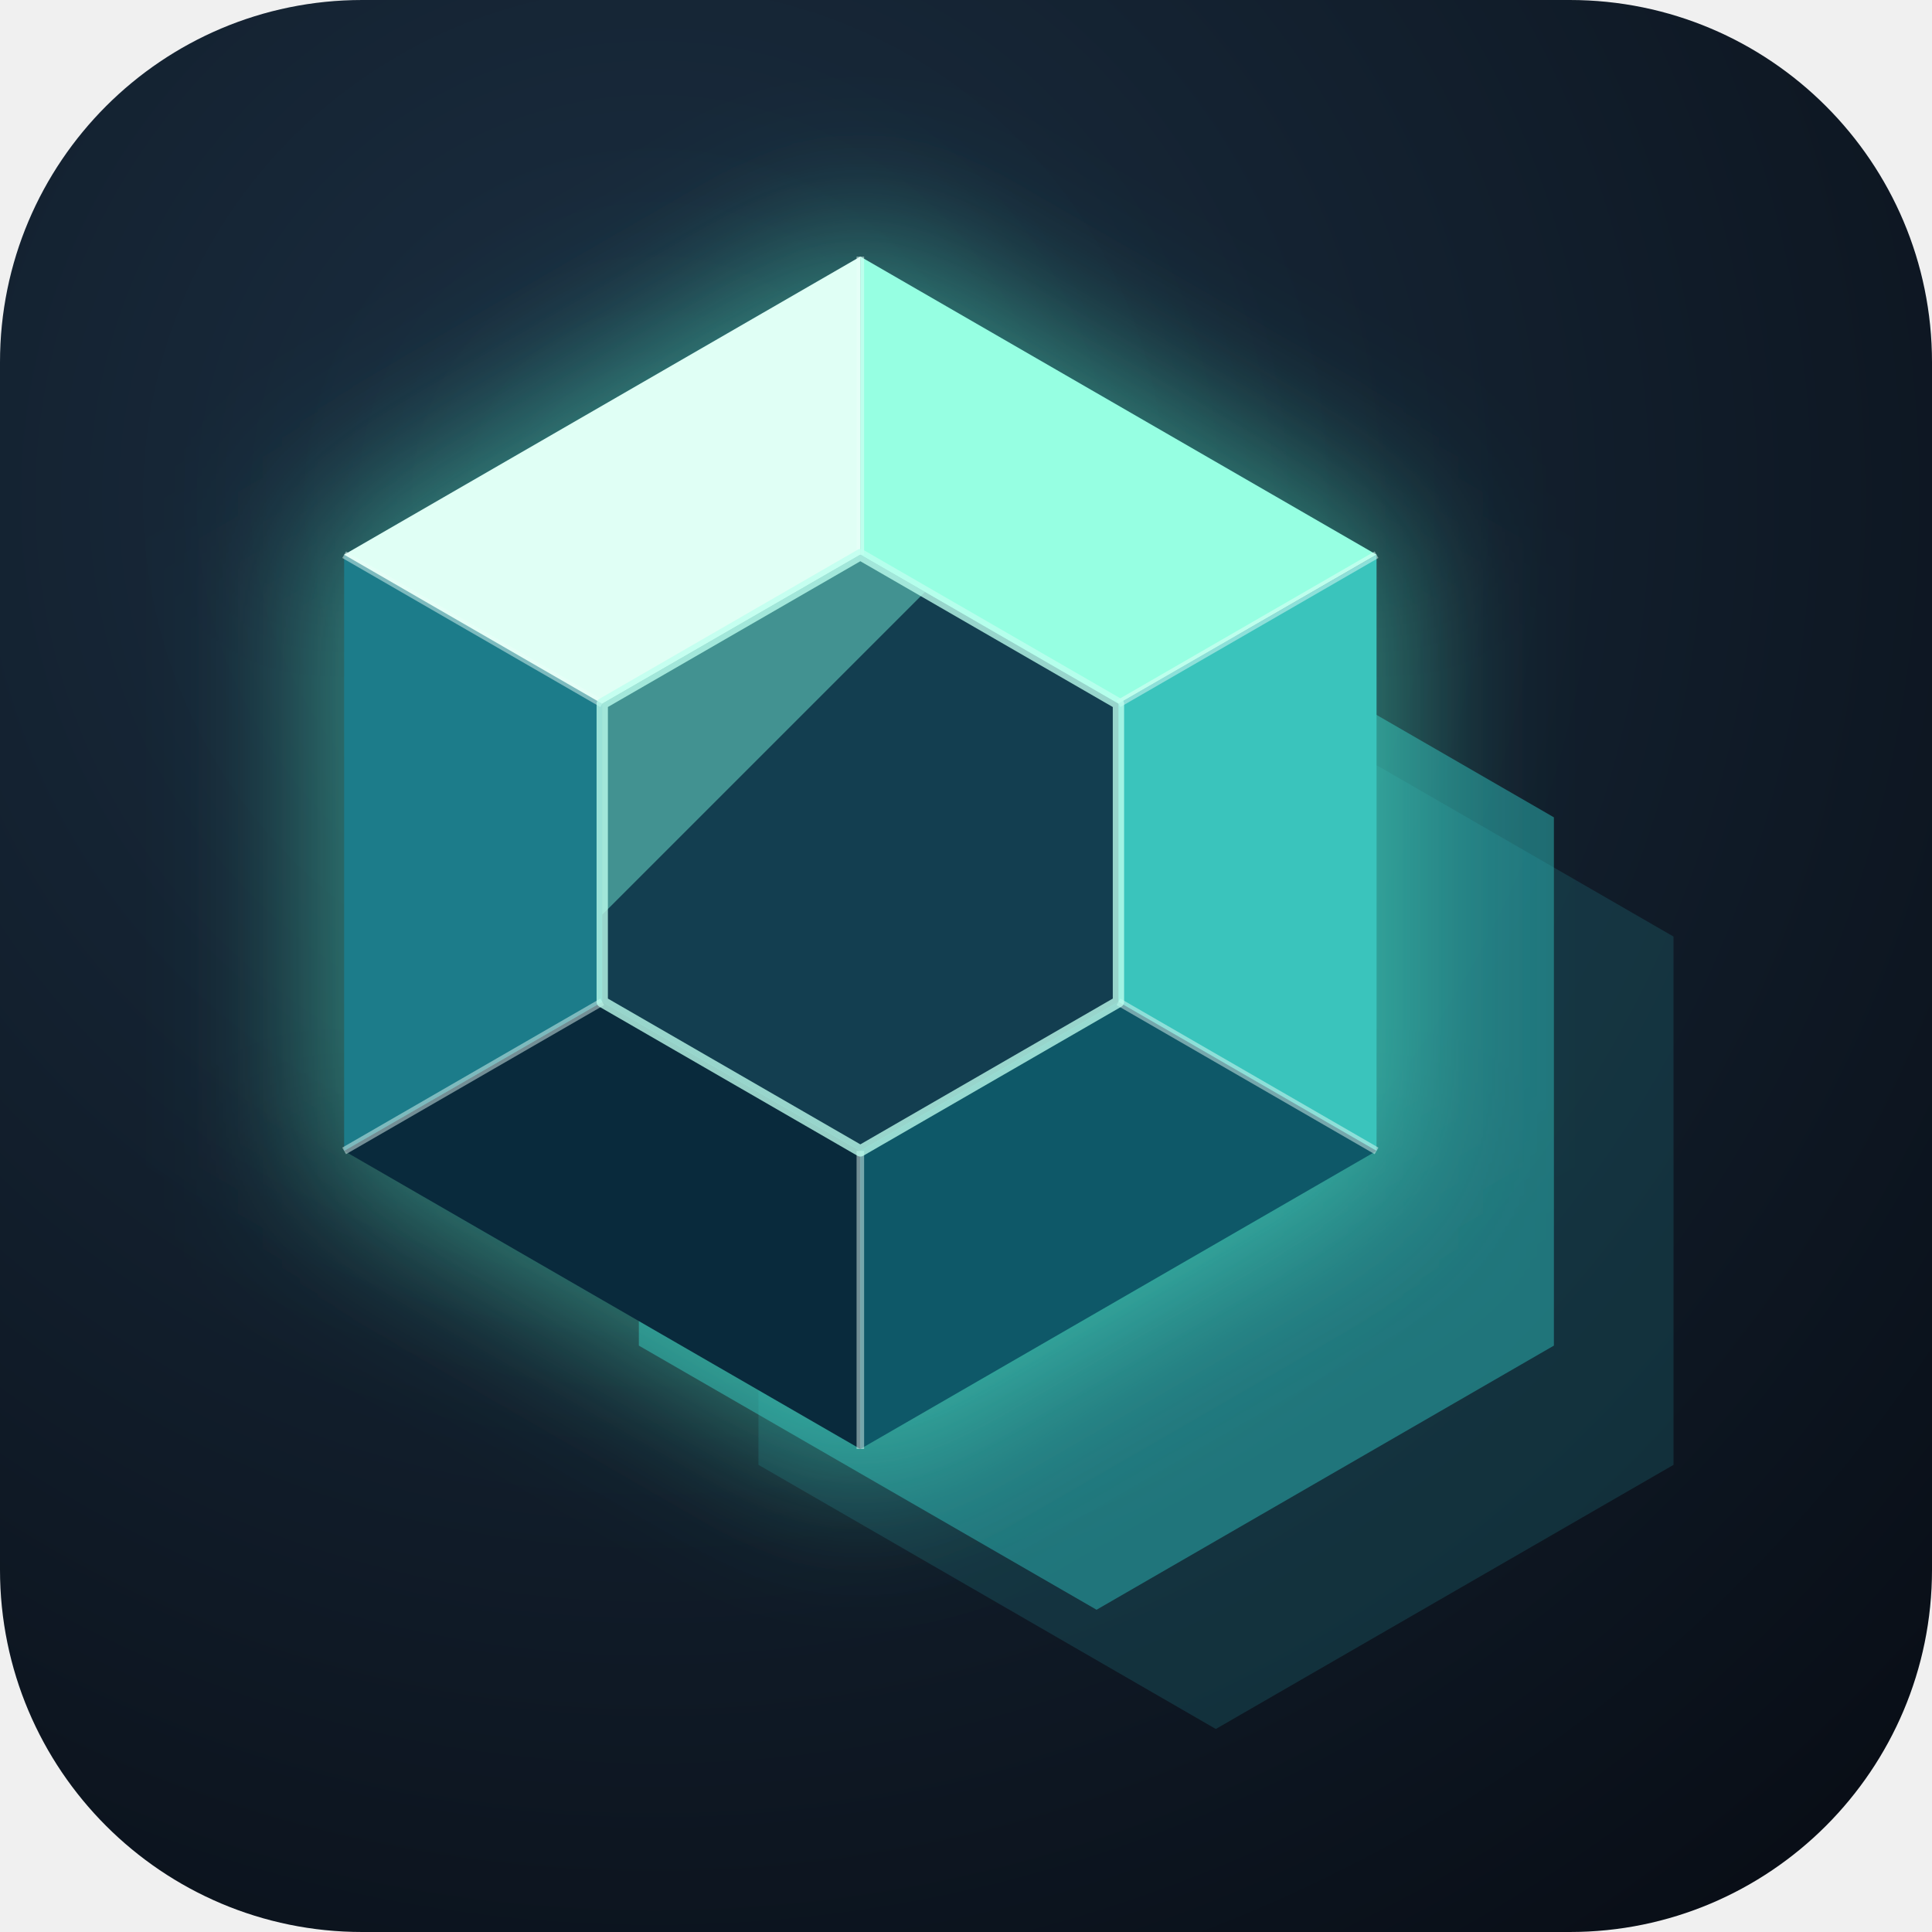
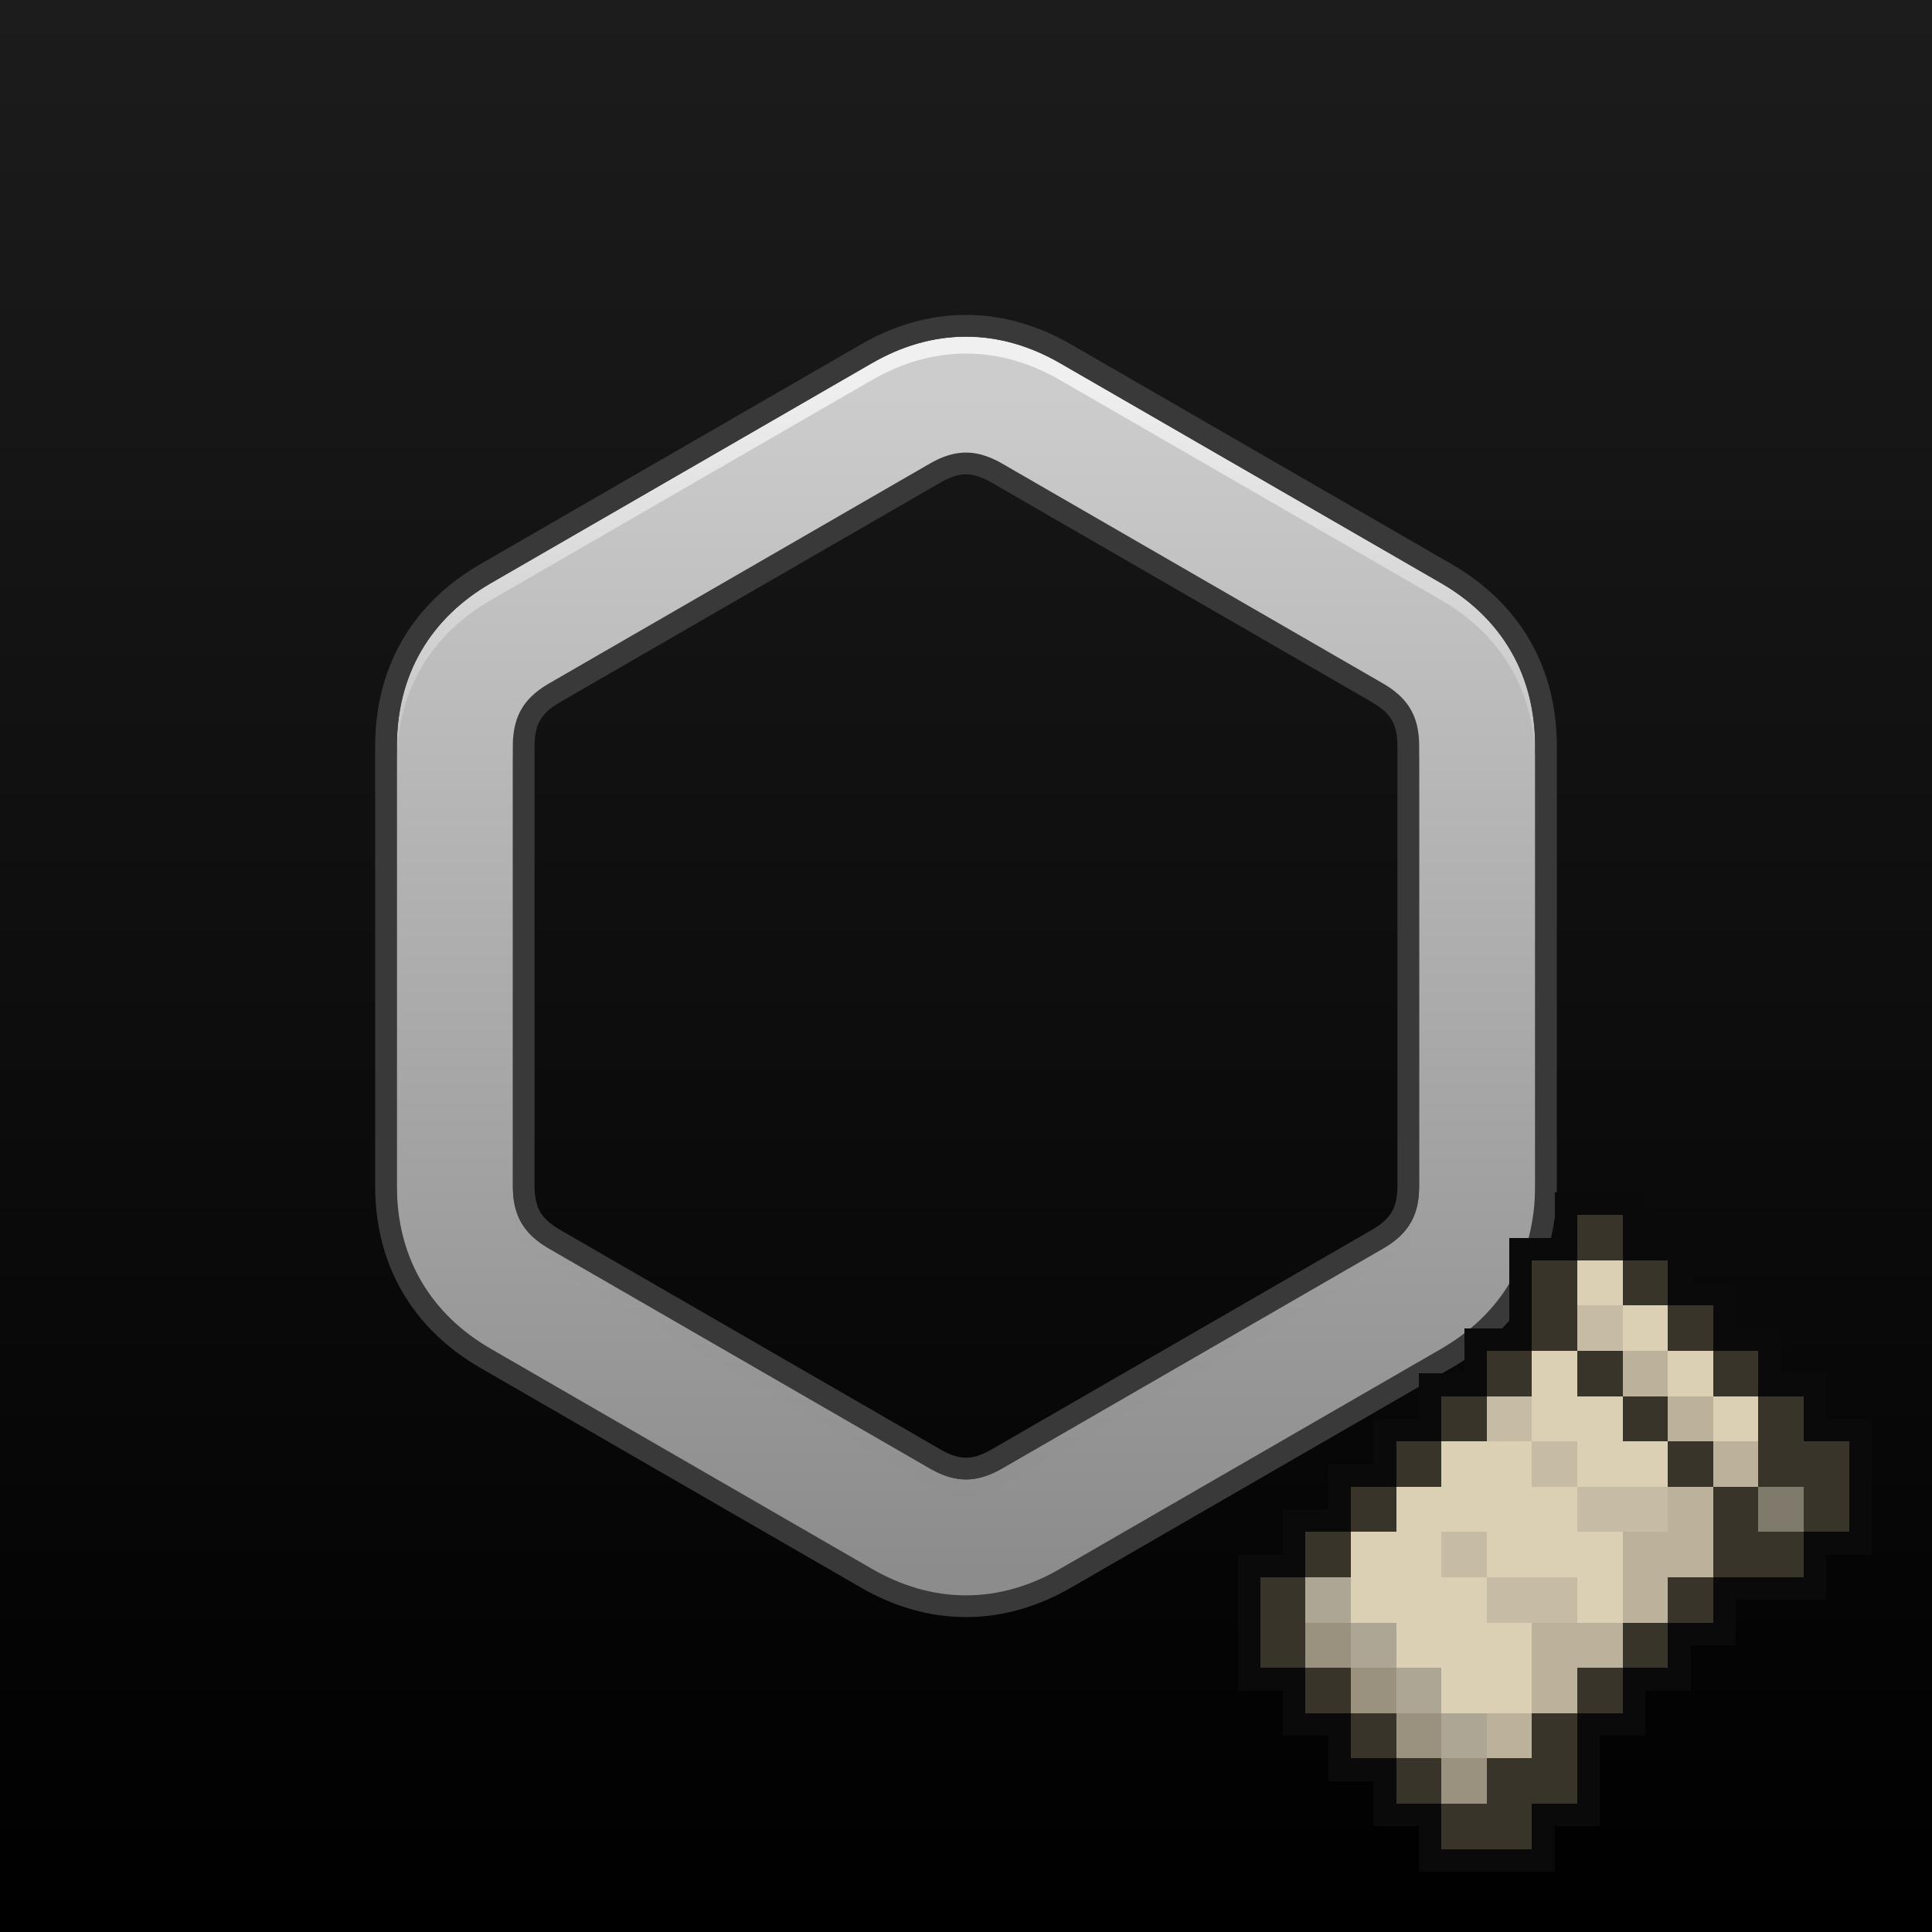
- <svg xmlns="http://www.w3.org/2000/svg" width="512" height="512" viewBox="0 0 512 512">
+ <svg xmlns="http://www.w3.org/2000/svg" width="400" height="400" viewBox="0 0 400 400" role="img" aria-labelledby="title description">
  <defs>
-     <radialGradient id="bg" cx="34%" cy="26%" r="105%">
-       <stop stop-color="#1b2f42" />
-       <stop offset="1" stop-color="#060910" />
-     </radialGradient>
-     <filter id="glow" x="-30%" y="-30%" width="160%" height="160%">
-       <feGaussianBlur stdDeviation="20" />
-     </filter>
-     <clipPath id="table">
-       <polygon points="228.0,147.0 296.4,186.5 296.4,265.5 228.0,305.0 159.6,265.5 159.6,186.5" />
-     </clipPath>
+     <linearGradient id="background" x1="0" y1="0" x2="0" y2="400" gradientUnits="userSpaceOnUse">
+       <stop stop-color="#1c1c1c" />
+       <stop offset="1" stop-color="#000000" />
+     </linearGradient>
+     <linearGradient id="ring" x1="0" y1="77.8" x2="0" y2="322.2" gradientUnits="userSpaceOnUse">
+       <stop stop-color="#cccccc" />
+       <stop offset="1" stop-color="#8c8c8c" />
+     </linearGradient>
+     <linearGradient id="lit" x1="0" y1="77.8" x2="0" y2="322.2" gradientUnits="userSpaceOnUse">
+       <stop stop-color="#f0f0f0" />
+       <stop offset="0.5" stop-color="#acacac" />
+       <stop offset="1" stop-color="#8c8c8c" />
+     </linearGradient>
+     <path id="hexagon" d="M186.49 85.6Q200 77.8 213.51 85.6L292.318 131.1Q305.828 138.9 305.828 154.5L305.828 245.5Q305.828 261.1 292.318 268.9L213.51 314.4Q200 322.2 186.49 314.4L107.682 268.9Q94.172 261.1 94.172 245.5L94.172 154.5Q94.172 138.9 107.682 131.1Z" />
+     <mask id="ring-mask" maskUnits="userSpaceOnUse" x="0" y="0" width="400" height="400">
+       <use href="#hexagon" fill="none" stroke="#ffffff" stroke-width="24" stroke-linejoin="round" />
+     </mask>
  </defs>
-   <rect width="512" height="512" rx="96" fill="url(#bg)" />
-   <polygon points="322.2,178.2 443.5,248.2 443.5,388.2 322.2,458.2 201.0,388.2 201.0,248.2" fill="#227a86" fill-opacity="0.275" />
-   <polygon points="290.6,146.6 411.8,216.6 411.8,356.6 290.6,426.6 169.3,356.6 169.3,216.6" fill="#2cb0b0" fill-opacity="0.53" />
-   <polygon points="228.0,60.0 371.8,143.0 371.8,309.0 228.0,392.0 84.2,309.0 84.2,143.0" fill="#58ffd6" fill-opacity=".47" filter="url(#glow)" />
-   <polygon points="228.0,68.0 364.8,147.0 296.4,186.5 228.0,147.0" fill="#96ffe2" />
-   <polygon points="364.8,147.0 364.8,305.0 296.4,265.5 296.4,186.5" fill="#3ac4bc" />
-   <polygon points="364.8,305.0 228.0,384.0 228.0,305.0 296.4,265.5" fill="#0e5868" />
-   <polygon points="228.0,384.0 91.2,305.0 159.6,265.5 228.0,305.0" fill="#092a3c" />
-   <polygon points="91.2,305.0 91.2,147.0 159.6,186.5 159.6,265.5" fill="#1c7c8a" />
-   <polygon points="91.2,147.0 228.0,68.0 228.0,147.0 159.6,186.5" fill="#e0fff5" />
-   <polygon points="228.0,147.0 296.4,186.5 296.4,265.5 228.0,305.0 159.6,265.5 159.6,186.5" fill="#133e50" />
-   <polygon points="98.0,96.0 306.0,96.0 98.0,304.0" fill="#78f0dc" fill-opacity=".47" clip-path="url(#table)" />
-   <g fill="none" stroke-linejoin="round">
-     <line x1="228.0" y1="68.0" x2="228.0" y2="147.0" stroke="#ebfffa" stroke-opacity=".47" stroke-width="2" />
-     <line x1="364.8" y1="147.0" x2="296.4" y2="186.5" stroke="#ebfffa" stroke-opacity=".47" stroke-width="2" />
-     <line x1="364.8" y1="305.0" x2="296.4" y2="265.5" stroke="#ebfffa" stroke-opacity=".47" stroke-width="2" />
-     <line x1="228.0" y1="384.0" x2="228.0" y2="305.0" stroke="#ebfffa" stroke-opacity=".47" stroke-width="2" />
-     <line x1="91.2" y1="305.0" x2="159.6" y2="265.5" stroke="#ebfffa" stroke-opacity=".47" stroke-width="2" />
-     <line x1="91.2" y1="147.0" x2="159.6" y2="186.5" stroke="#ebfffa" stroke-opacity=".47" stroke-width="2" />
-     <polygon points="228.0,147.0 296.4,186.5 296.4,265.5 228.0,305.0 159.6,265.5 159.6,186.5" stroke="#beffee" stroke-opacity=".78" stroke-width="3" />
+   <rect width="400" height="400" fill="url(#background)" />
+   <g fill="none" stroke-linejoin="round" stroke-linecap="round">
+     <use href="#hexagon" stroke="#393939" stroke-width="33" />
+     <g mask="url(#ring-mask)">
+       <use href="#hexagon" stroke="url(#lit)" stroke-width="24" />
+       <use href="#hexagon" stroke="url(#ring)" stroke-width="24" transform="translate(0 3.5)" />
+     </g>
+   </g>
+   <g transform="translate(246.875 242.188) scale(4.688)" shape-rendering="crispEdges">
+     <path fill="#0a0a0a" d="M16 1h4v1h-4zM16 2h1v1h-1zM19 2h1v1h-1zM14 3h3v1h-3zM19 3h3v1h-3zM14 4h1v1h-1zM21 4h1v1h-1zM14 5h1v1h-1zM21 5h3v1h-3zM14 6h1v1h-1zM23 6h1v1h-1zM12 7h3v1h-3zM23 7h3v1h-3zM12 8h1v1h-1zM25 8h1v1h-1zM10 9h3v1h-3zM25 9h3v1h-3zM10 10h1v1h-1zM27 10h1v1h-1zM8 11h3v1h-3zM27 11h3v1h-3zM8 12h1v1h-1zM29 12h1v1h-1zM6 13h3v1h-3zM29 13h1v1h-1zM6 14h1v1h-1zM29 14h1v1h-1zM4 15h3v1h-3zM29 15h1v1h-1zM4 16h1v1h-1zM27 16h3v1h-3zM2 17h3v1h-3zM27 17h1v1h-1zM2 18h1v1h-1zM23 18h5v1h-5zM2 19h1v1h-1zM23 19h1v1h-1zM2 20h1v1h-1zM21 20h3v1h-3zM2 21h1v1h-1zM21 21h1v1h-1zM2 22h3v1h-3zM19 22h3v1h-3zM4 23h1v1h-1zM19 23h1v1h-1zM4 24h3v1h-3zM17 24h3v1h-3zM6 25h1v1h-1zM17 25h1v1h-1zM6 26h3v1h-3zM17 26h1v1h-1zM8 27h1v1h-1zM17 27h1v1h-1zM8 28h3v1h-3zM15 28h3v1h-3zM10 29h1v1h-1zM15 29h1v1h-1zM10 30h6v1h-6z" />
+     <path fill="#38342a" d="M17 2h2v1h-2zM17 3h2v1h-2zM15 4h2v1h-2zM19 4h2v1h-2zM15 5h2v1h-2zM19 5h2v1h-2zM15 6h2v1h-2zM21 6h2v1h-2zM15 7h2v1h-2zM21 7h2v1h-2zM13 8h2v1h-2zM17 8h2v1h-2zM23 8h2v1h-2zM13 9h2v1h-2zM17 9h2v1h-2zM23 9h2v1h-2zM11 10h2v1h-2zM19 10h2v1h-2zM25 10h2v1h-2zM11 11h2v1h-2zM19 11h2v1h-2zM25 11h2v1h-2zM9 12h2v1h-2zM21 12h2v1h-2zM25 12h4v1h-4zM9 13h2v1h-2zM21 13h2v1h-2zM25 13h4v1h-4zM7 14h2v1h-2zM23 14h2v1h-2zM27 14h2v1h-2zM7 15h2v1h-2zM23 15h2v1h-2zM27 15h2v1h-2zM5 16h2v1h-2zM23 16h4v1h-4zM5 17h2v1h-2zM23 17h4v1h-4zM3 18h2v1h-2zM21 18h2v1h-2zM3 19h2v1h-2zM21 19h2v1h-2zM3 20h2v1h-2zM19 20h2v1h-2zM3 21h2v1h-2zM19 21h2v1h-2zM5 22h2v1h-2zM17 22h2v1h-2zM5 23h2v1h-2zM17 23h2v1h-2zM7 24h2v1h-2zM15 24h2v1h-2zM7 25h2v1h-2zM15 25h2v1h-2zM9 26h2v1h-2zM13 26h4v1h-4zM9 27h2v1h-2zM13 27h4v1h-4zM11 28h4v1h-4zM11 29h4v1h-4z" />
+     <path fill="#807a6d" d="M25 14h2v1h-2zM25 15h2v1h-2z" />
+     <path fill="#9a927e" d="M5 20h2v1h-2zM5 21h2v1h-2zM7 22h2v1h-2zM7 23h2v1h-2zM9 24h2v1h-2zM9 25h2v1h-2zM11 26h2v1h-2zM11 27h2v1h-2z" />
+     <path fill="#aea694" d="M5 18h2v1h-2zM5 19h2v1h-2zM7 20h2v1h-2zM7 21h2v1h-2zM9 22h2v1h-2zM9 23h2v1h-2zM11 24h2v1h-2zM11 25h2v1h-2z" />
+     <path fill="#bcb29c" d="M19 8h2v1h-2zM19 9h2v1h-2zM21 10h2v1h-2zM21 11h2v1h-2zM23 12h2v1h-2zM23 13h2v1h-2zM21 14h2v1h-2zM21 15h2v1h-2zM19 16h4v1h-4zM19 17h4v1h-4zM19 18h2v1h-2zM19 19h2v1h-2zM15 20h4v1h-4zM15 21h4v1h-4zM15 22h2v1h-2zM15 23h2v1h-2zM13 24h2v1h-2zM13 25h2v1h-2z" />
+     <path fill="#c6bca5" d="M17 6h2v1h-2zM17 7h2v1h-2zM13 10h2v1h-2zM13 11h2v1h-2zM15 12h2v1h-2zM15 13h2v1h-2zM17 14h4v1h-4zM17 15h4v1h-4zM11 16h2v1h-2zM11 17h2v1h-2zM13 18h4v1h-4zM13 19h4v1h-4z" />
+     <path fill="#dbd0b4" d="M17 4h2v1h-2zM17 5h2v1h-2zM19 6h2v1h-2zM19 7h2v1h-2zM15 8h2v1h-2zM21 8h2v1h-2zM15 9h2v1h-2zM21 9h2v1h-2zM15 10h4v1h-4zM23 10h2v1h-2zM15 11h4v1h-4zM23 11h2v1h-2zM11 12h4v1h-4zM17 12h4v1h-4zM11 13h4v1h-4zM17 13h4v1h-4zM9 14h8v1h-8zM9 15h8v1h-8zM7 16h4v1h-4zM13 16h6v1h-6zM7 17h4v1h-4zM13 17h6v1h-6zM7 18h6v1h-6zM17 18h2v1h-2zM7 19h6v1h-6zM17 19h2v1h-2zM9 20h6v1h-6zM9 21h6v1h-6zM11 22h4v1h-4zM11 23h4v1h-4z" />
  </g>
</svg>
